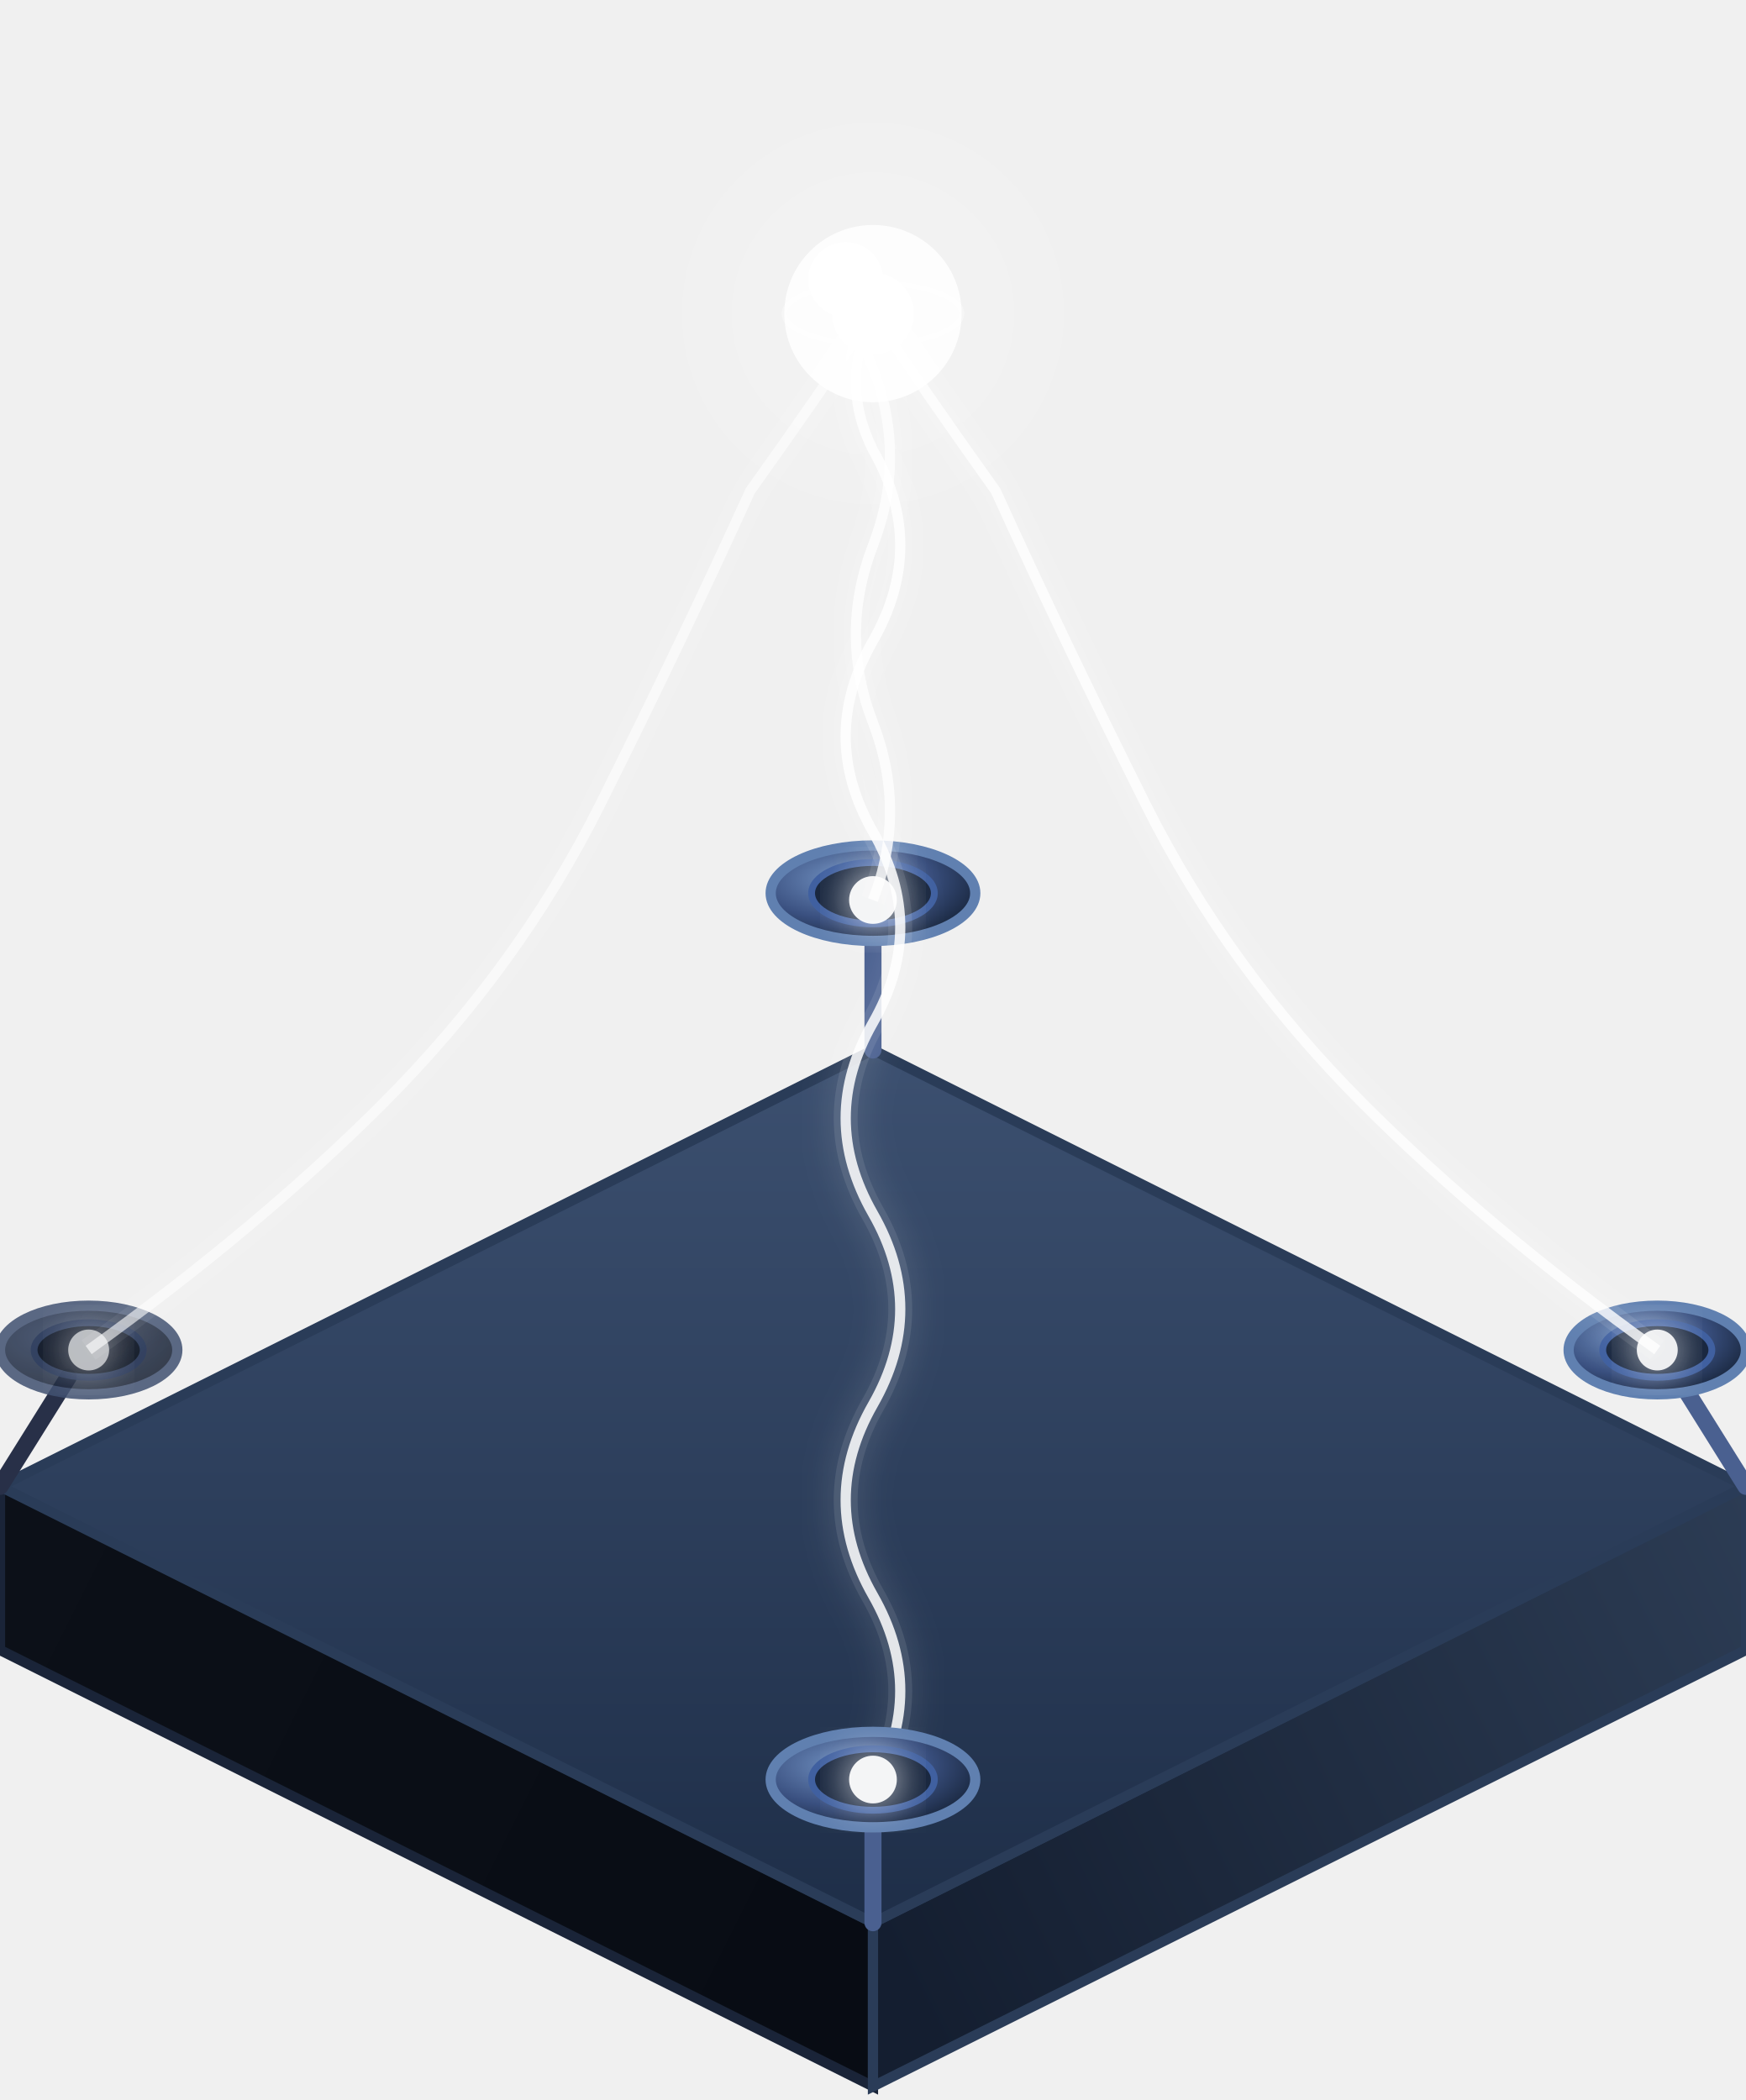
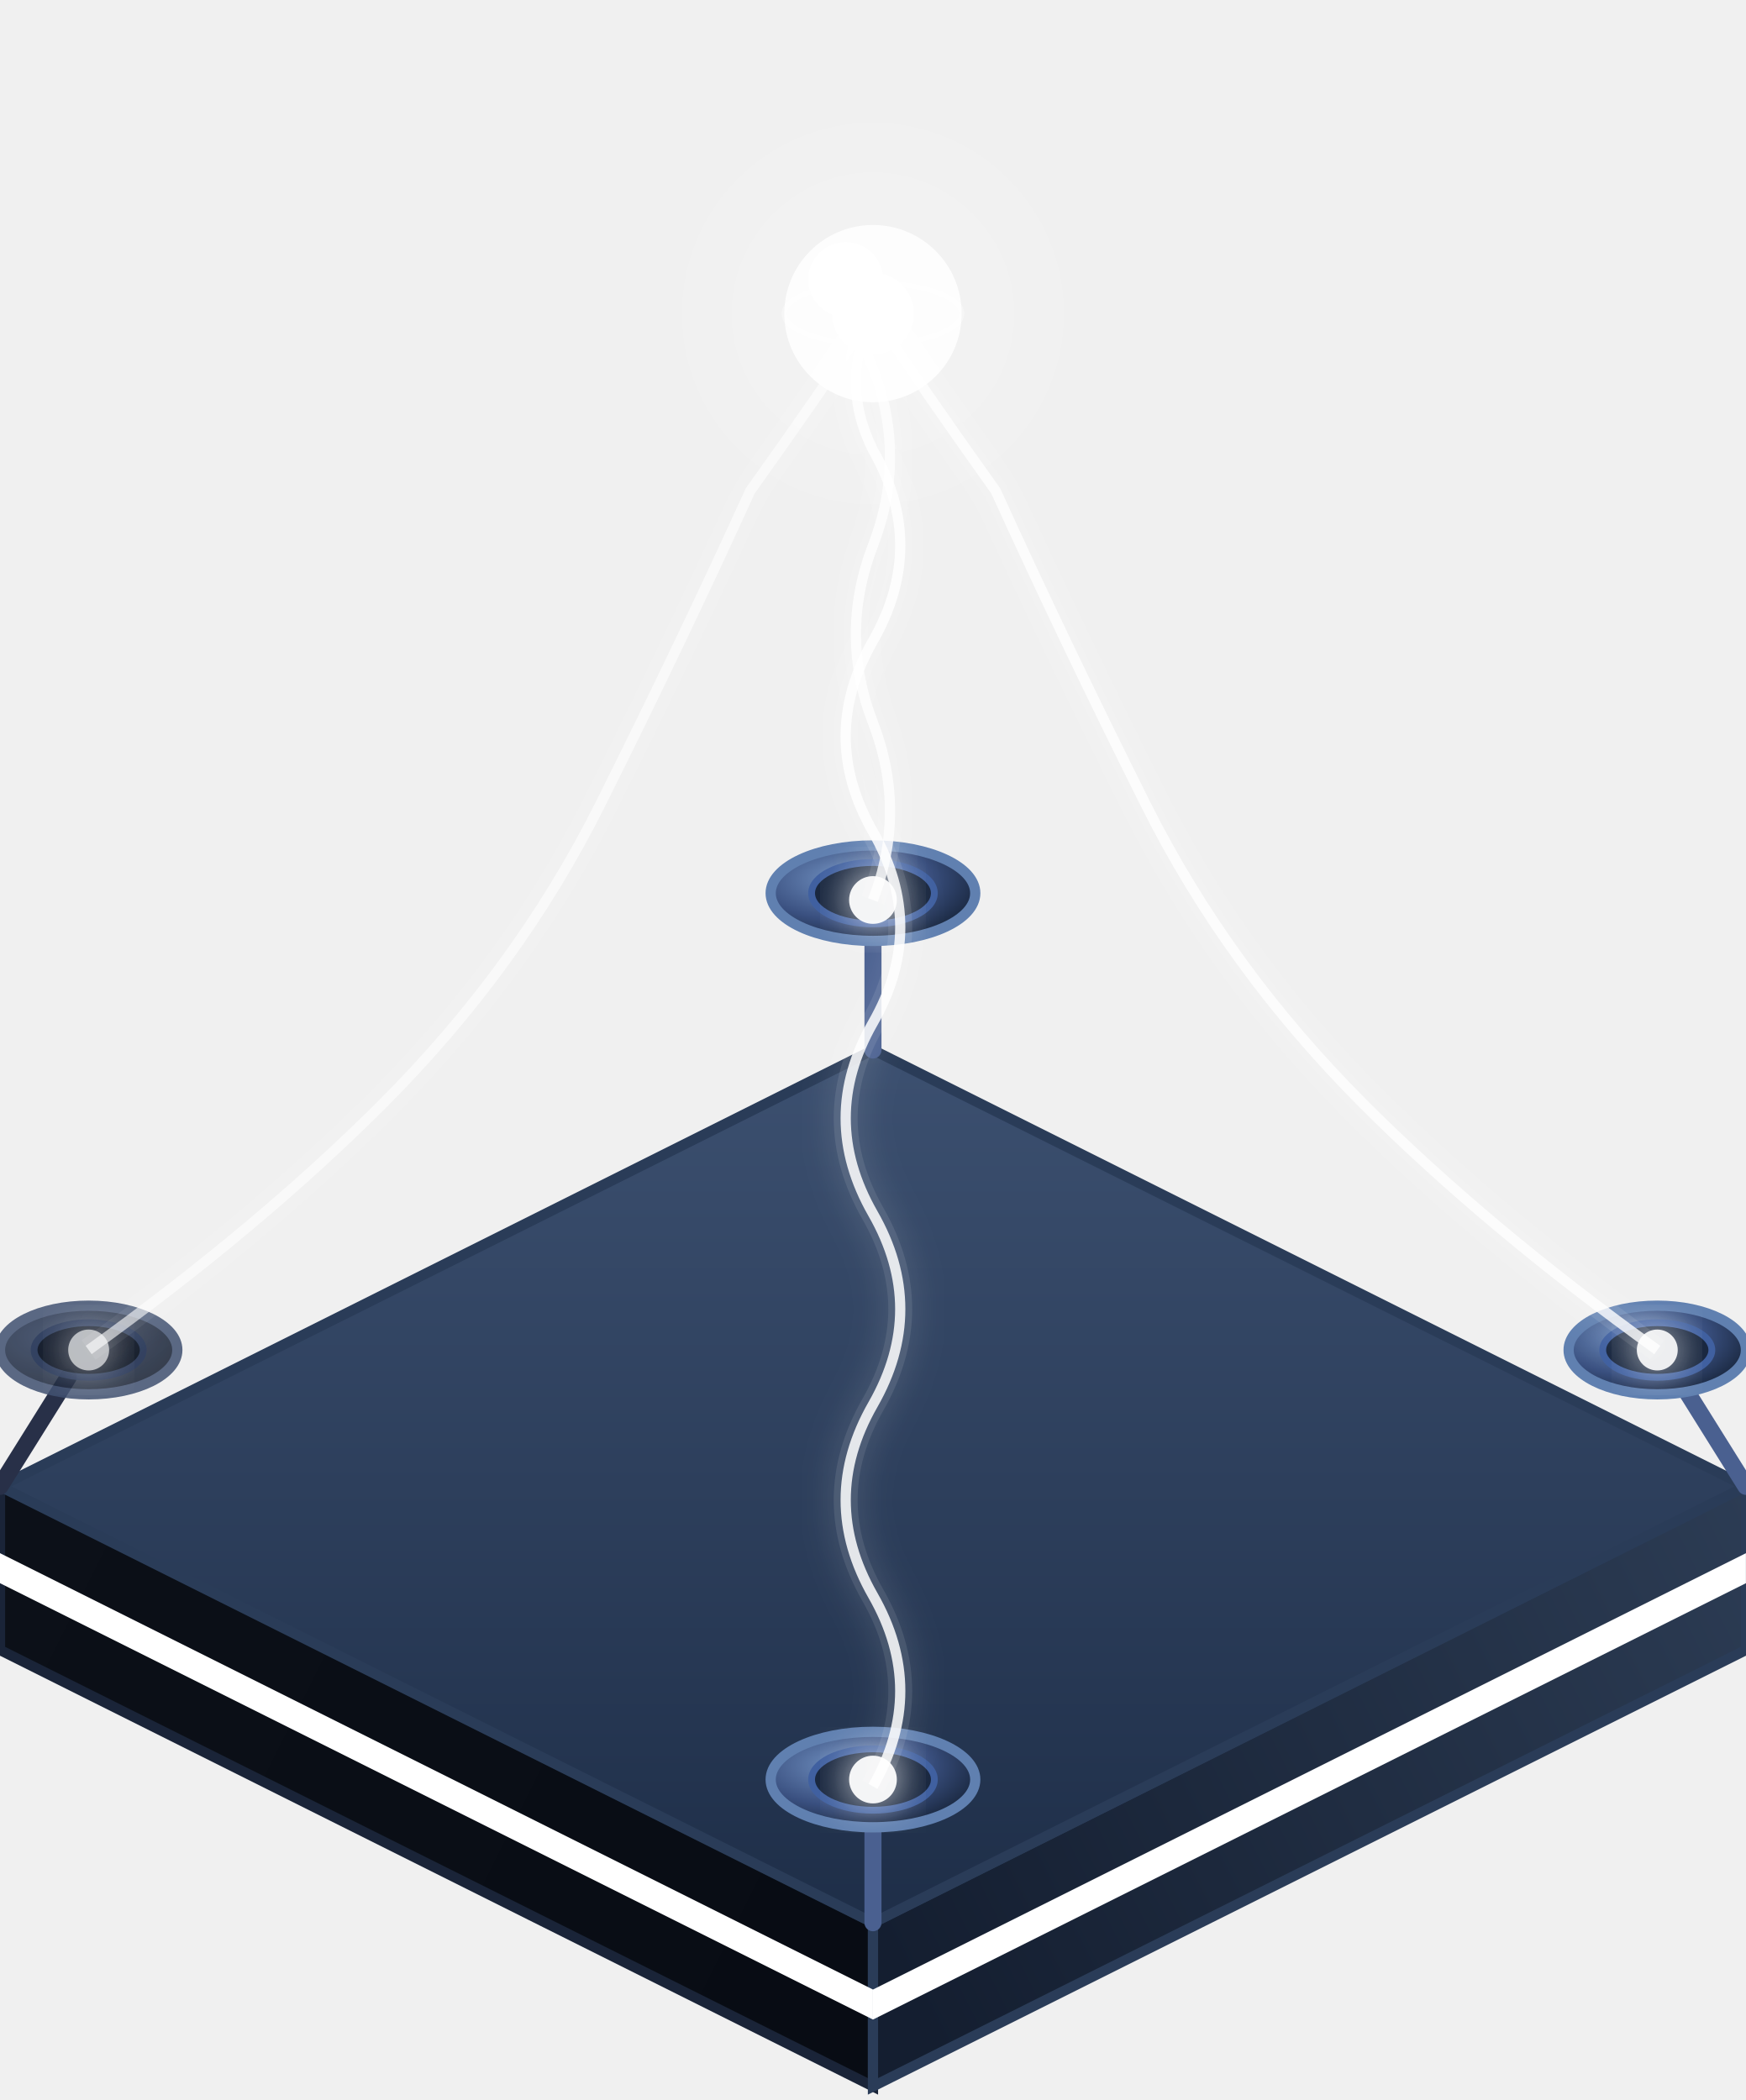
<svg xmlns="http://www.w3.org/2000/svg" viewBox="-128 -178 256 308" width="256" height="308">
  <defs>
    <linearGradient id="fR" gradientUnits="userSpaceOnUse" x1="128" y1="40" x2="0" y2="104">
      <stop offset="0%" stop-color="#2c3c54" />
      <stop offset="100%" stop-color="#141e30" />
    </linearGradient>
    <linearGradient id="fL" gradientUnits="userSpaceOnUse" x1="-128" y1="40" x2="0" y2="104">
      <stop offset="0%" stop-color="#0c1018" />
      <stop offset="100%" stop-color="#080c14" />
    </linearGradient>
    <linearGradient id="fT" gradientUnits="userSpaceOnUse" x1="0" y1="-24" x2="0" y2="104">
      <stop offset="0%" stop-color="#3c5070" />
      <stop offset="100%" stop-color="#1e2e48" />
    </linearGradient>
    <radialGradient id="dishFaceR" cx="35%" cy="35%" r="70%">
      <stop offset="0%" stop-color="#7090c0" />
      <stop offset="60%" stop-color="#3a5080" />
      <stop offset="100%" stop-color="#1a2840" />
    </radialGradient>
    <radialGradient id="dishFaceL" cx="35%" cy="35%" r="70%">
      <stop offset="0%" stop-color="#304060" />
      <stop offset="100%" stop-color="#141e30" />
    </radialGradient>
    <filter id="beamglow" x="-80%" y="-80%" width="260%" height="260%">
      <feGaussianBlur stdDeviation="2.5" result="b" />
      <feMerge>
        <feMergeNode in="b" />
        <feMergeNode in="SourceGraphic" />
      </feMerge>
    </filter>
    <filter id="glow" x="-60%" y="-60%" width="220%" height="220%">
      <feGaussianBlur stdDeviation="3" result="b" />
      <feMerge>
        <feMergeNode in="b" />
        <feMergeNode in="SourceGraphic" />
      </feMerge>
    </filter>
    <filter id="sphereglow" x="-100%" y="-100%" width="300%" height="300%">
      <feGaussianBlur stdDeviation="7" result="b" />
      <feMerge>
        <feMergeNode in="b" />
        <feMergeNode in="SourceGraphic" />
      </feMerge>
    </filter>
  </defs>
  <polygon points="-128,64 0,128 0,104 -128,40" fill="url(#fL)" stroke="#1a2438" stroke-width="1.5" />
  <polygon points="128,64 0,128 0,104 128,40" fill="url(#fR)" stroke="#2a3c58" stroke-width="1.5" />
  <polygon points="0,-24 128,40 0,104 -128,40" fill="url(#fT)" stroke="#2a3c58" stroke-width="1.5" />
+   <polygon points="128,49.8 0,113.8 0,118.2 128,54.2" fill="white" />
+   <polygon points="-128,49.8 0,113.8 0,118.2 -128,54.2" fill="white" />
  <line x1="0" y1="-24" x2="0" y2="-42" stroke="#4a6090" stroke-width="2.5" stroke-linecap="round" />
  <ellipse cx="0" cy="-47" rx="15" ry="7" fill="url(#dishFaceR)" stroke="#6080b0" stroke-width="1.5" />
  <ellipse cx="0" cy="-47" rx="9" ry="4.5" fill="#1a2840" stroke="#4060a0" stroke-width="1" />
  <circle cx="0" cy="-46" r="3.5" fill="white" opacity="0.95" filter="url(#glow)" />
  <line x1="128" y1="40" x2="118" y2="24" stroke="#4a6090" stroke-width="2.5" stroke-linecap="round" />
  <ellipse cx="115" cy="20" rx="13" ry="6.5" fill="url(#dishFaceR)" stroke="#6080b0" stroke-width="1.5" />
  <ellipse cx="115" cy="20" rx="8" ry="4" fill="#1a2840" stroke="#4060a0" stroke-width="1" />
  <circle cx="115" cy="20" r="3" fill="white" opacity="0.92" filter="url(#glow)" />
  <line x1="-128" y1="40" x2="-118" y2="24" stroke="#283048" stroke-width="2.5" stroke-linecap="round" />
  <ellipse cx="-115" cy="20" rx="13" ry="6.5" fill="url(#dishFaceL)" stroke="#405070" stroke-width="1.5" opacity="0.85" />
  <ellipse cx="-115" cy="20" rx="8" ry="4" fill="#101826" stroke="#304060" stroke-width="1" opacity="0.85" />
  <circle cx="-115" cy="20" r="3" fill="white" opacity="0.7" filter="url(#glow)" />
+   <line x1="0" y1="104" x2="0" y2="88" stroke="#4a6090" stroke-width="2.5" stroke-linecap="round" />
+   <ellipse cx="0" cy="83" rx="15" ry="7" fill="url(#dishFaceR)" stroke="#6080b0" stroke-width="1.5" />
+   <ellipse cx="0" cy="83" rx="9" ry="4.5" fill="#1a2840" stroke="#4060a0" stroke-width="1" />
+   <circle cx="0" cy="83" r="3.5" fill="white" opacity="0.95" filter="url(#glow)" />
  <path d="M 0,-46 Q 5,-59 0,-72 Q -5,-85 0,-98 Q 5,-111 0,-124 Q -2,-128 0,-132" stroke="white" stroke-width="3.5" fill="none" opacity="0.15" filter="url(#beamglow)" />
  <path d="M 0,-46 Q 5,-59 0,-72 Q -5,-85 0,-98 Q 5,-111 0,-124 Q -2,-128 0,-132" stroke="white" stroke-width="1.5" fill="none" opacity="0.80" />
  <path d="M 115,20 Q 90,2 72,-16 Q 52,-36 40,-60 Q 28,-84 18,-106 Q 8,-120 0,-132" stroke="white" stroke-width="3.5" fill="none" opacity="0.15" filter="url(#beamglow)" />
  <path d="M 115,20 Q 90,2 72,-16 Q 52,-36 40,-60 Q 28,-84 18,-106 Q 8,-120 0,-132" stroke="white" stroke-width="1.5" fill="none" opacity="0.80" />
  <path d="M -115,20 Q -90,2 -72,-16 Q -52,-36 -40,-60 Q -28,-84 -18,-106 Q -8,-120 0,-132" stroke="white" stroke-width="3.5" fill="none" opacity="0.10" filter="url(#beamglow)" />
  <path d="M -115,20 Q -90,2 -72,-16 Q -52,-36 -40,-60 Q -28,-84 -18,-106 Q -8,-120 0,-132" stroke="white" stroke-width="1.5" fill="none" opacity="0.60" />
  <path d="M 0,84 Q 8,70 0,56 Q -8,42 0,28 Q 8,14 0,0 Q -8,-14 0,-28 Q 8,-42 0,-56            Q -8,-70 0,-84 Q 8,-98 0,-112 Q -5,-122 0,-132" stroke="white" stroke-width="3.5" fill="none" opacity="0.15" filter="url(#beamglow)" />
  <path d="M 0,84 Q 8,70 0,56 Q -8,42 0,28 Q 8,14 0,0 Q -8,-14 0,-28 Q 8,-42 0,-56            Q -8,-70 0,-84 Q 8,-98 0,-112 Q -5,-122 0,-132" stroke="white" stroke-width="1.5" fill="none" opacity="0.85" />
  <circle cx="0" cy="-132" r="28" fill="white" opacity="0.05" filter="url(#sphereglow)" />
  <circle cx="0" cy="-132" r="20" fill="white" opacity="0.10" filter="url(#glow)" />
  <circle cx="0" cy="-132" r="13" fill="white" opacity="0.88" />
  <circle cx="-4" cy="-137" r="5.5" fill="white" opacity="0.95" />
  <circle cx="0" cy="-132" r="6" fill="white" />
  <ellipse cx="0" cy="-132" rx="13" ry="4.5" fill="none" stroke="white" stroke-width="0.8" opacity="0.30" />
-   <line x1="0" y1="104" x2="0" y2="88" stroke="#4a6090" stroke-width="2.5" stroke-linecap="round" />
-   <ellipse cx="0" cy="83" rx="15" ry="7" fill="url(#dishFaceR)" stroke="#6080b0" stroke-width="1.5" />
-   <ellipse cx="0" cy="83" rx="9" ry="4.5" fill="#1a2840" stroke="#4060a0" stroke-width="1" />
-   <circle cx="0" cy="83" r="3.5" fill="white" opacity="0.95" filter="url(#glow)" />
</svg>
